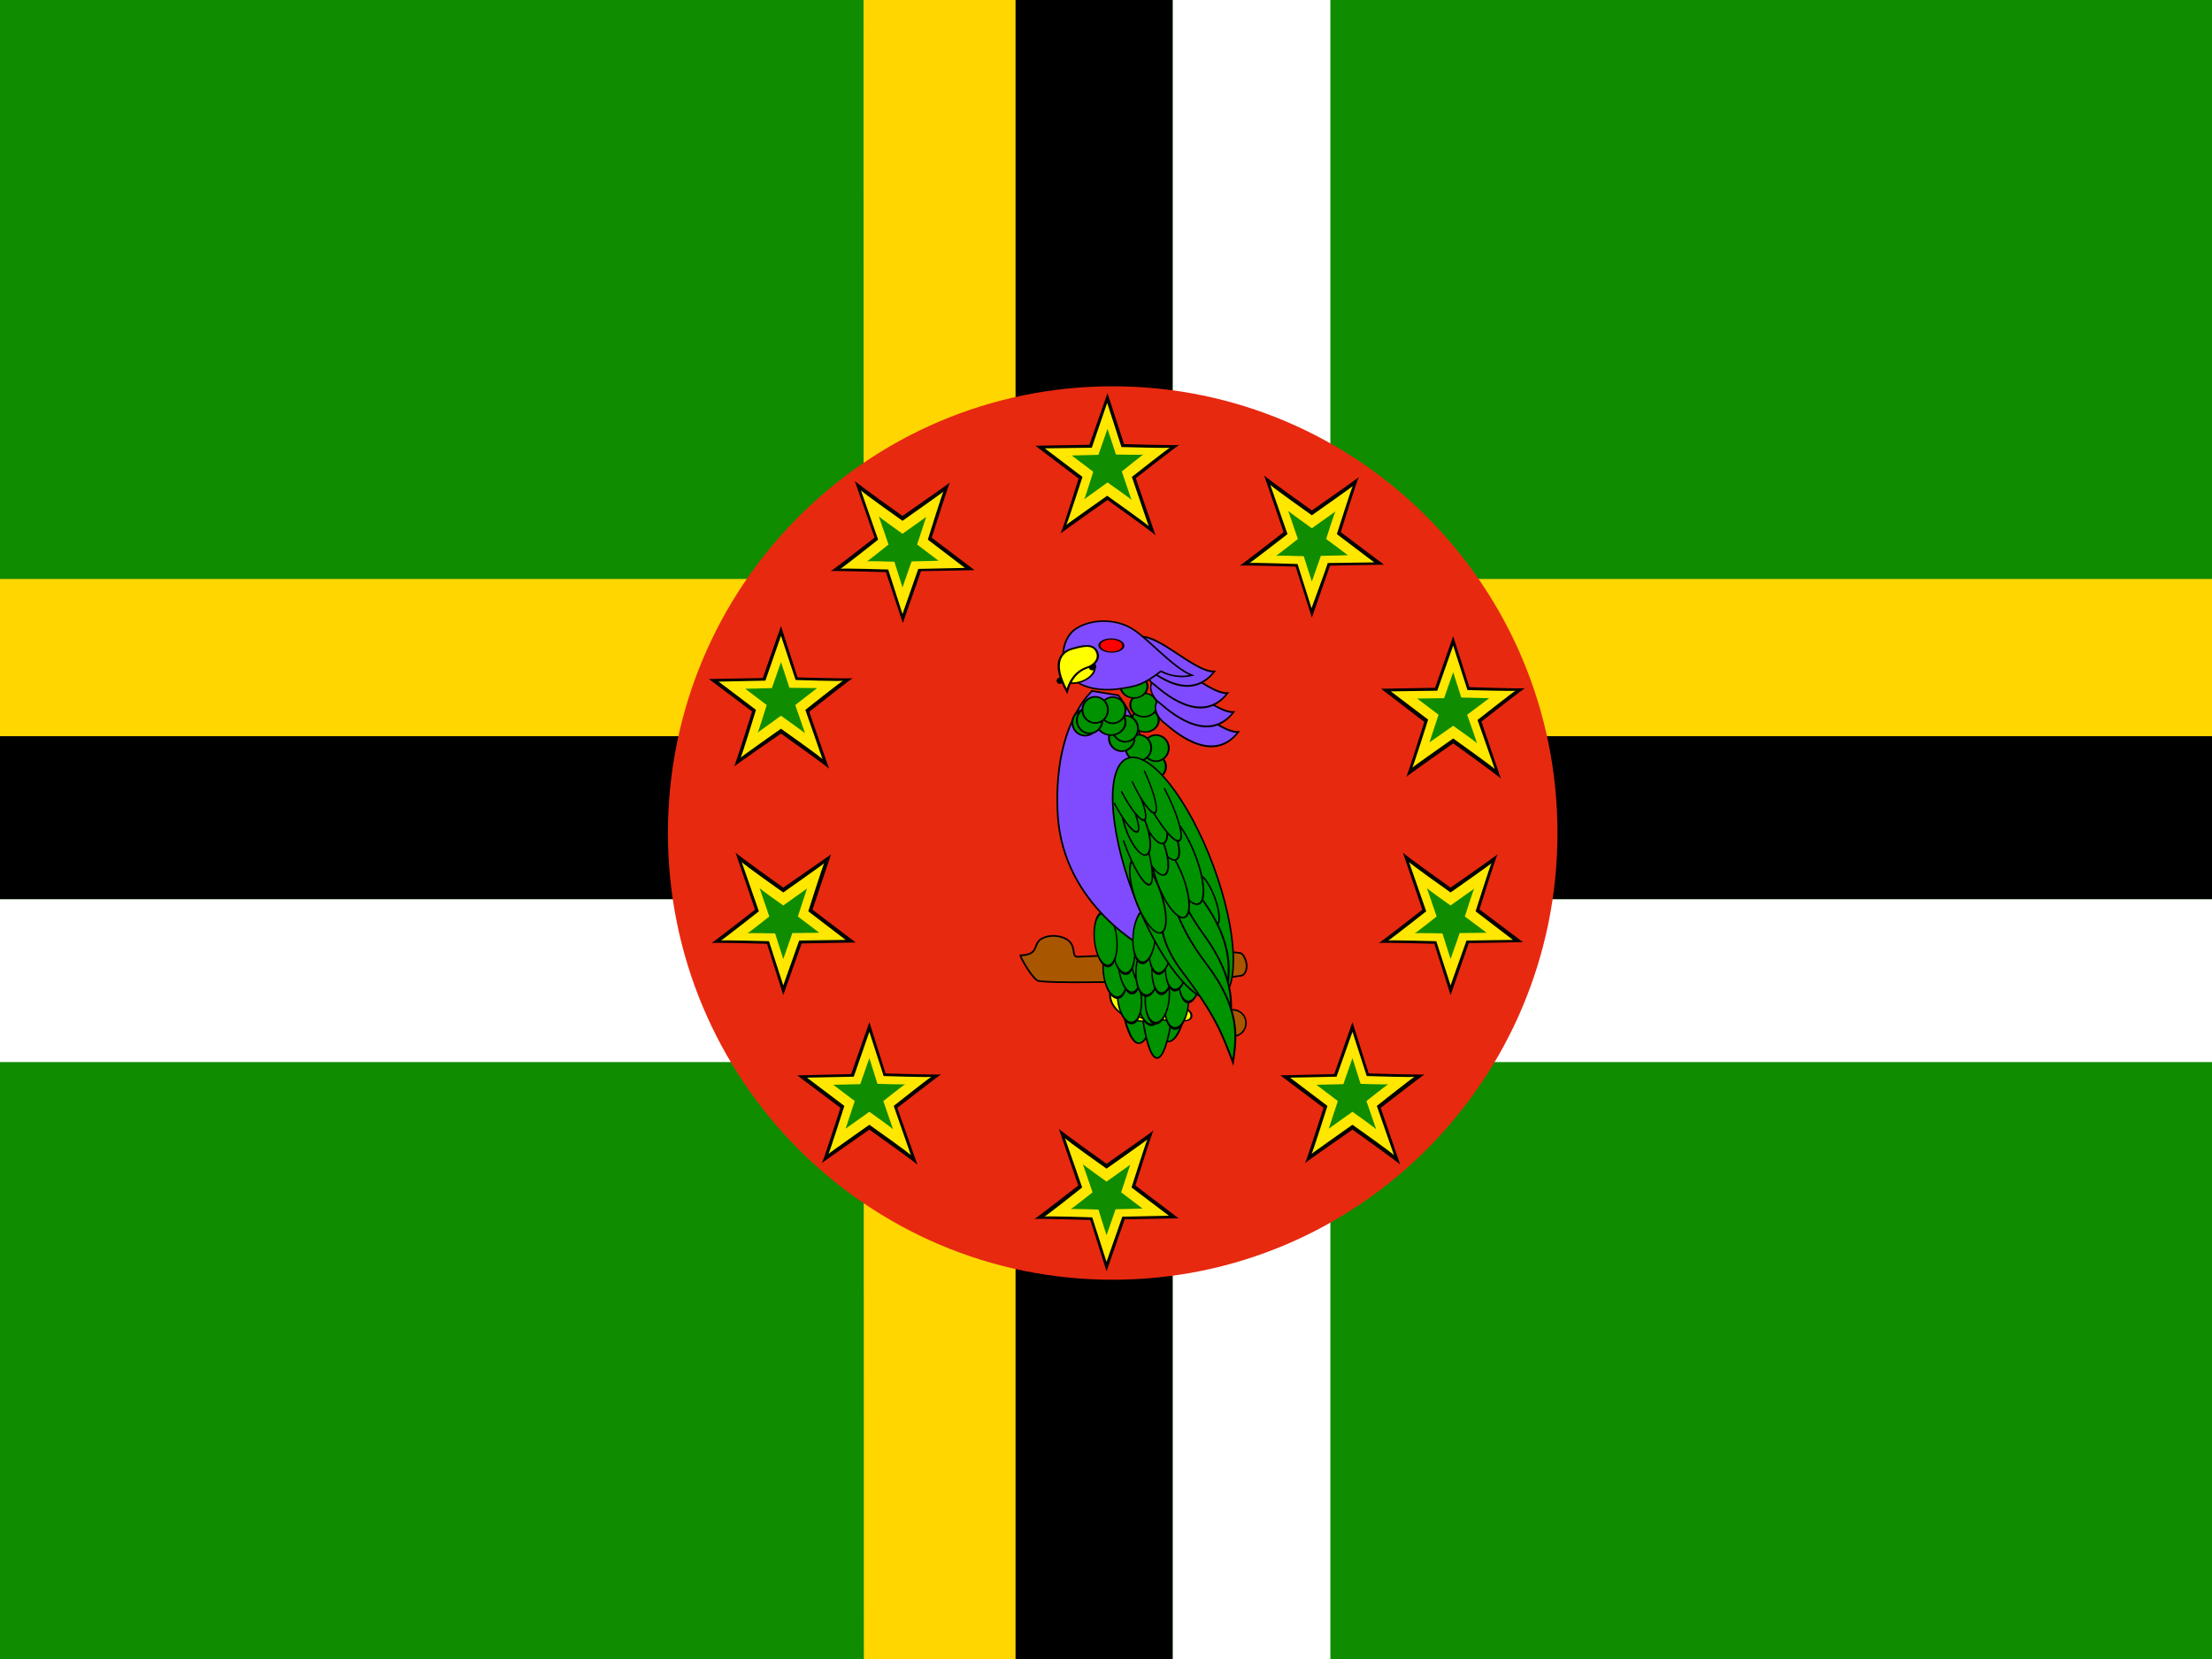
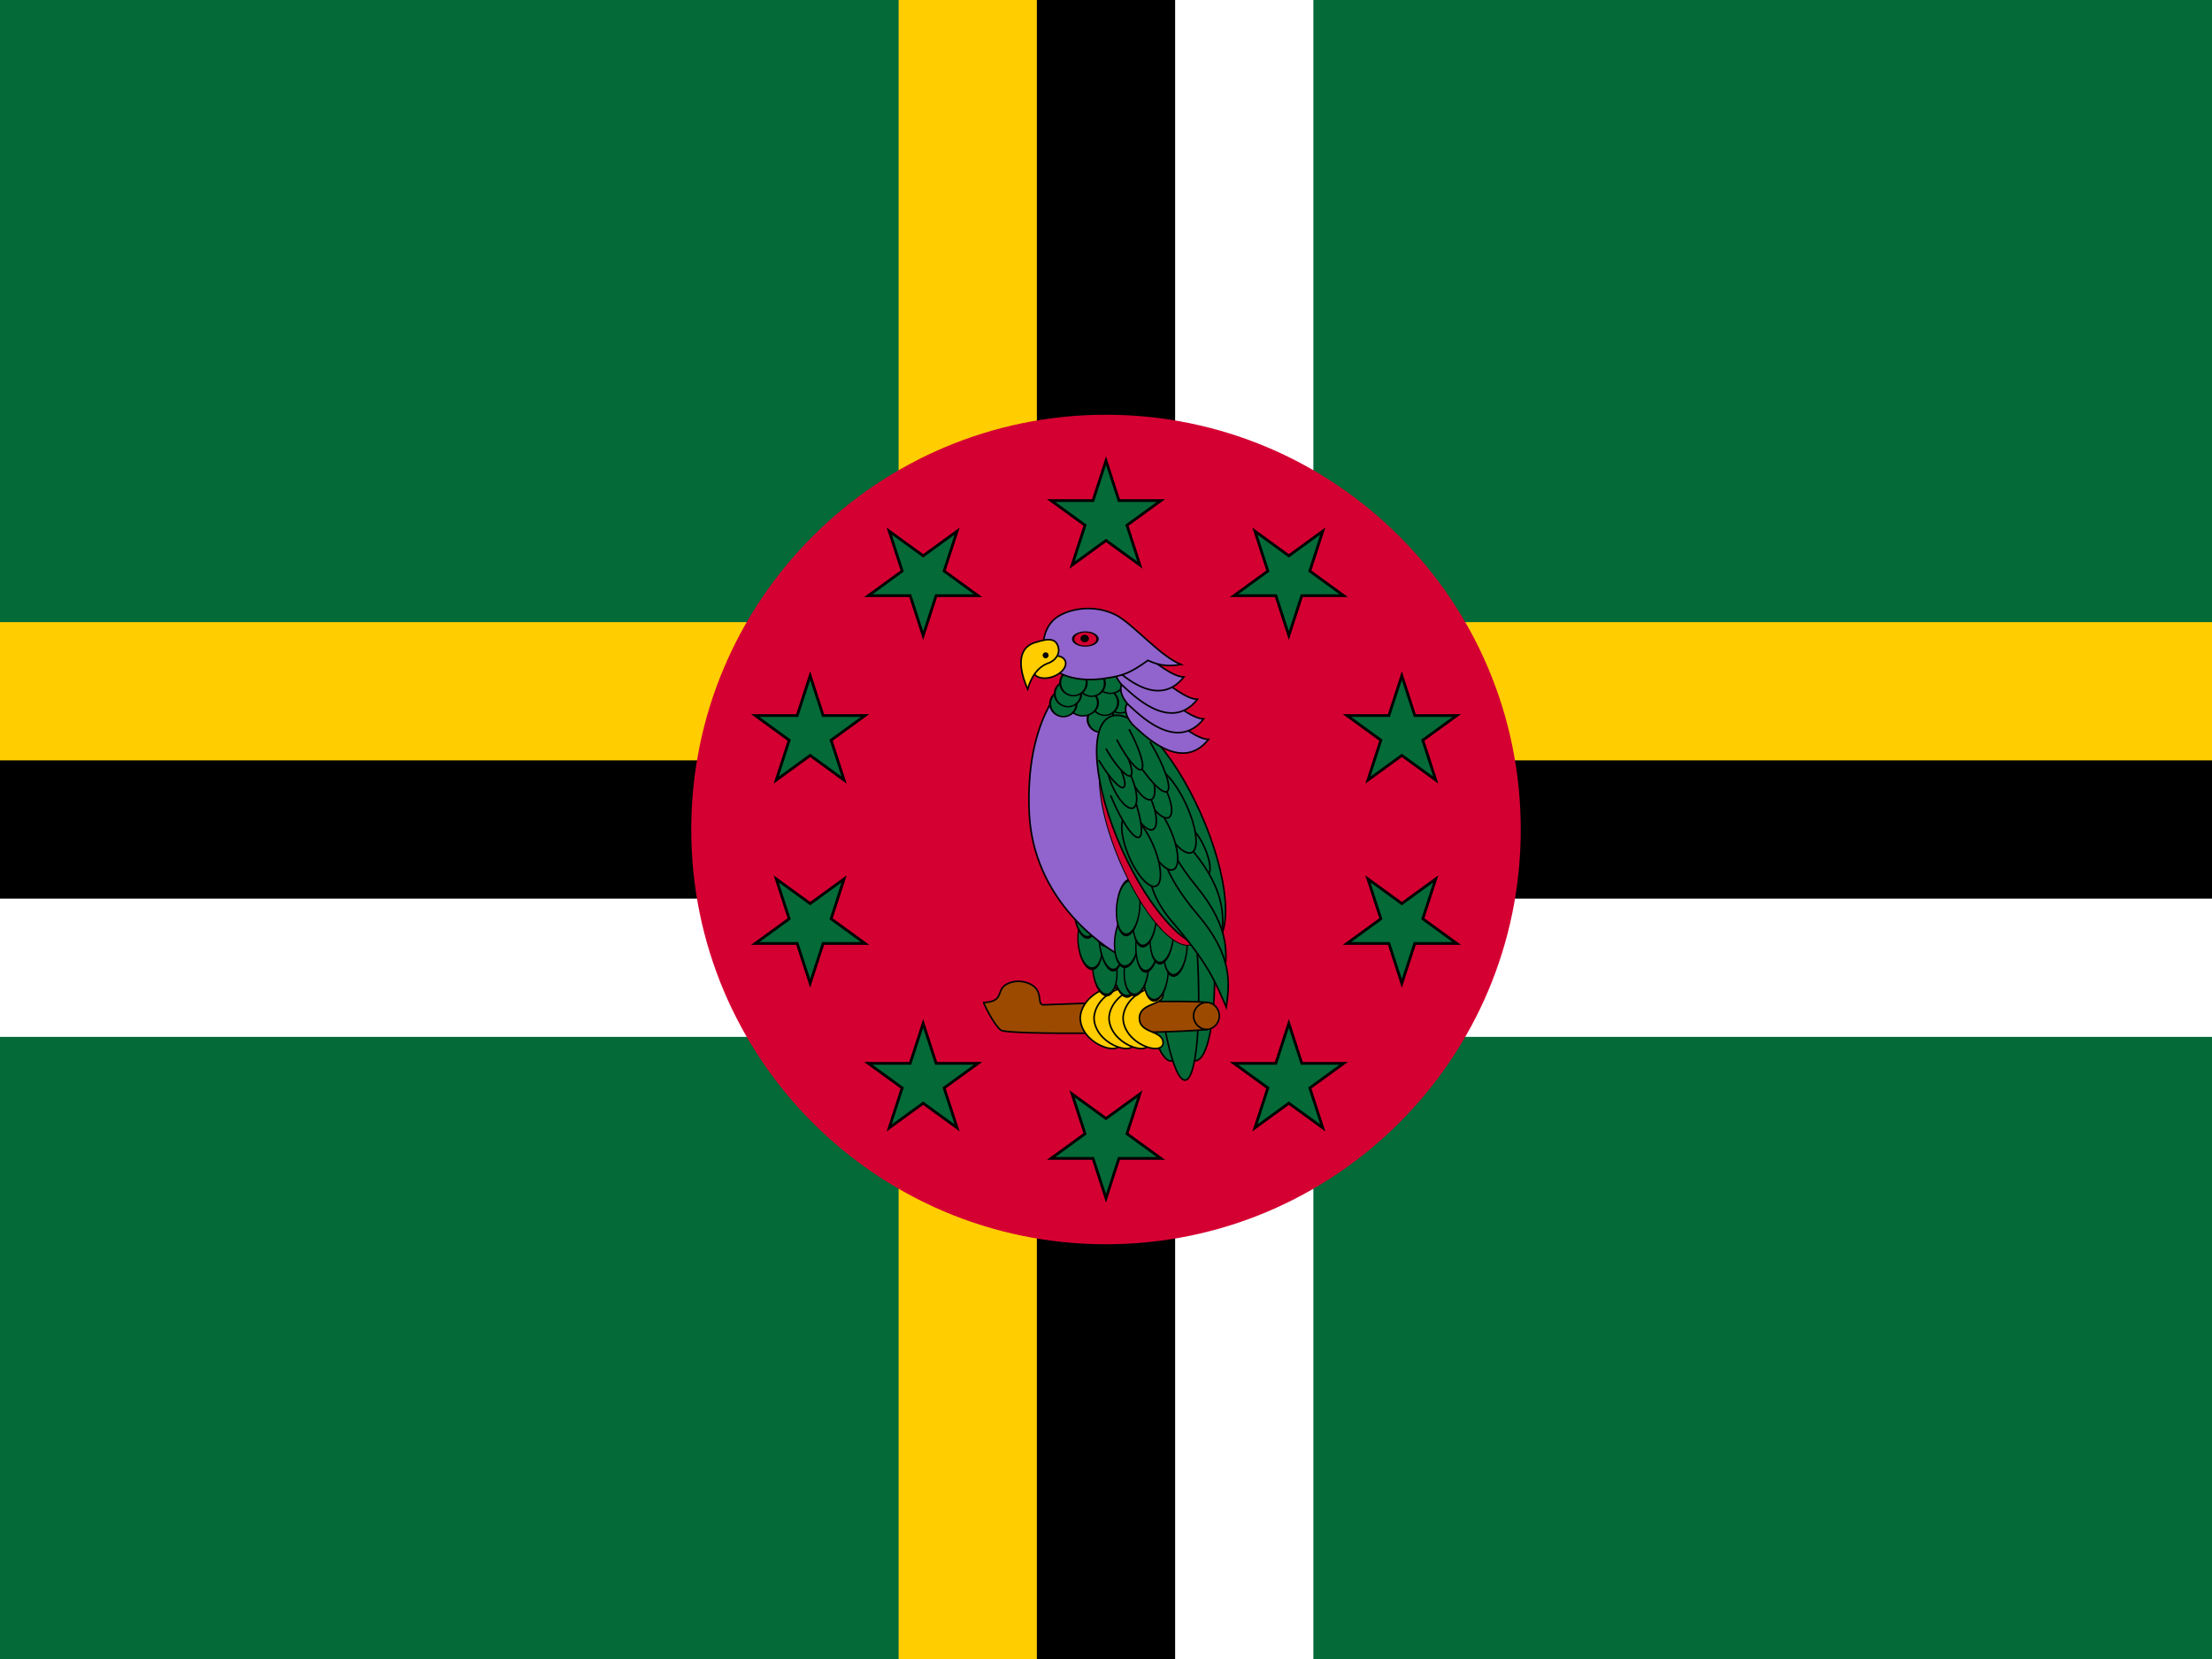
- <svg xmlns="http://www.w3.org/2000/svg" id="flag-icons-dm" viewBox="0 0 640 480">
-   <defs>
-     <clipPath id="dm-a">
-       <path fill-opacity=".7" d="M-85 0h682.7v512H-85z" />
-     </clipPath>
-   </defs>
-   <g fill-rule="evenodd" clip-path="url(#dm-a)" transform="translate(79.7)scale(.94)">
-     <path fill="#108c00" d="M-258.3 0H769.2v512H-258.3z" />
-     <path fill="#ffd600" d="M-260 178.2H772.6v50.1H-260z" />
-     <path fill="#ffd600" d="M181 0h48.5v512h-48.4z" />
-     <path fill="#000001" d="M227.8 0h48.4v512h-48.4z" />
-     <path fill="#000001" d="M-260 226.6H772.6v50.2H-260z" />
-     <path fill="#fff" d="M-260 276.8H772.6v50.1H-260z" />
-     <path fill="#fff" d="M276.2 0h48.5v512h-48.5z" />
-     <rect width="273.8" height="275" x="-394.6" y="-393.9" fill="#e72910" ry="137.5" transform="scale(-1)" />
-     <g stroke-width="1pt">
-       <path d="m250.5 137 5.6-16 5.1 15.7s17.1.5 17.1.2-13.5 10.3-13.5 10.3l6.1 17.6c-.2-.5-14.8-10.9-14.8-10.9s-14.8 10.4-14.5 10.4 5.6-17 5.6-17l-13.3-10.1 16.6-.3z" />
-       <path fill="#ffe700" d="M251.3 137.7 256 124l4.4 13.6s14.9.4 14.9.2-11.7 9-11.7 9l5.2 15.2c-.2-.5-12.8-9.4-12.8-9.4s-12.8 9-12.6 9 5-14.8 5-14.8l-11.6-8.8 14.4-.2z" />
-       <path fill="#108c00" d="m253.3 140 2.8-8 2.6 7.9s8.5.2 8.5 0-6.7 5.2-6.7 5.2l3 8.8c-.1-.3-7.4-5.4-7.4-5.4l-7.2 5.2c.2 0 2.8-8.5 2.8-8.5l-6.6-5z" />
+ <svg xmlns="http://www.w3.org/2000/svg" width="100%" height="100%" viewBox="0 0 640 480" version="1.1" xml:space="preserve" style="fill-rule:evenodd;clip-rule:evenodd;">
+   <g>
+     <g transform="matrix(20,0,0,20,320,240)">
+       <rect x="-24" y="-12" width="48" height="24" style="fill:rgb(4,106,56);fill-rule:nonzero;" />
+       <path d="M-24,-3L24,-3L24,0L-24,0L-24,-3ZM-3,-12L0,-12L0,12L-3,12L-3,-12Z" style="fill:rgb(255,205,0);fill-rule:nonzero;" />
+       <path d="M-24,0L24,0L24,3L-24,3L-24,0ZM0,-12L3,-12L3,12L0,12L0,-12Z" style="fill:white;fill-rule:nonzero;" />
+       <path d="M-24,-1L24,-1L24,1L-24,1L-24,-1ZM-1,-12L1,-12L1,12L-1,12L-1,-12Z" style="fill-rule:nonzero;" />
+       <circle cx="0" cy="0" r="6" style="fill:rgb(213,0,50);" />
    </g>
-     <g stroke-width="1pt">
-       <path d="m356.9 211.8 5.6-16 5 15.7s17.2.6 17.2.3-13.5 10.3-13.5 10.3l6 17.6c-.2-.5-14.7-10.9-14.7-10.9s-14.8 10.4-14.5 10.4 5.6-17 5.6-17L340.3 212l16.6-.3z" />
-       <path fill="#ffe700" d="m357.6 212.6 4.9-13.9 4.4 13.7s14.8.4 14.8.2-11.7 9-11.7 9l5.3 15.1c-.2-.4-12.8-9.4-12.8-9.4s-12.8 9-12.6 9 4.9-14.8 4.9-14.8l-11.5-8.7z" />
-       <path fill="#108c00" d="m359.7 214.9 2.8-8 2.5 7.8 8.6.2-6.8 5.1s3.2 9 3 8.8c0-.3-7.3-5.4-7.3-5.4l-7.3 5.1 2.8-8.5-6.6-5z" />
+     <g id="c" transform="matrix(0.0666667,0,0,0.0666667,320,240)">
+       <g id="b">
+         <path id="a" d="M0,-1600.6L56.3,-1427.4L238.3,-1427.4L91,-1320.4L147.3,-1147.3L0,-1254.3L-147.3,-1147.3L-91,-1320.4L-238.3,-1427.4L-56.3,-1427.4L0,-1600.6Z" style="fill:rgb(4,106,56);fill-rule:nonzero;stroke:black;stroke-width:12px;" />
+         <g id="a1" transform="matrix(0.809017,0.587785,-0.587785,0.809017,0,0)">
+           <path d="M0,-1600.6L56.3,-1427.4L238.3,-1427.4L91,-1320.4L147.3,-1147.3L0,-1254.3L-147.3,-1147.3L-91,-1320.4L-238.3,-1427.4L-56.3,-1427.4L0,-1600.6Z" style="fill:rgb(4,106,56);fill-rule:nonzero;stroke:black;stroke-width:12px;" />
+         </g>
+       </g>
+       <g id="a2" transform="matrix(0.309017,0.951057,-0.951057,0.309017,0,0)">
+         <path d="M0,-1600.6L56.3,-1427.4L238.3,-1427.4L91,-1320.4L147.3,-1147.3L0,-1254.3L-147.3,-1147.3L-91,-1320.4L-238.3,-1427.4L-56.3,-1427.4L0,-1600.6Z" style="fill:rgb(4,106,56);fill-rule:nonzero;stroke:black;stroke-width:12px;" />
+       </g>
+       <g id="b1" transform="matrix(-0.309017,0.951057,-0.951057,-0.309017,0,0)">
+         <path id="a3" d="M0,-1600.6L56.3,-1427.4L238.3,-1427.4L91,-1320.4L147.3,-1147.3L0,-1254.3L-147.3,-1147.3L-91,-1320.4L-238.3,-1427.4L-56.3,-1427.4L0,-1600.6Z" style="fill:rgb(4,106,56);fill-rule:nonzero;stroke:black;stroke-width:12px;" />
+         <g id="a4" transform="matrix(0.809017,0.587785,-0.587785,0.809017,0,0)">
+           <path d="M0,-1600.6L56.3,-1427.4L238.3,-1427.4L91,-1320.4L147.3,-1147.3L0,-1254.3L-147.3,-1147.3L-91,-1320.4L-238.3,-1427.4L-56.3,-1427.4L0,-1600.6Z" style="fill:rgb(4,106,56);fill-rule:nonzero;stroke:black;stroke-width:12px;" />
+         </g>
+       </g>
    </g>
-     <g stroke-width="1pt">
-       <path d="m325.9 330.6 5.6-16 5 15.8s17.2.5 17.2.3-13.5 10.3-13.5 10.3l6 17.5c-.2-.5-14.7-10.8-14.7-10.8S316.7 358 316.9 358s5.7-17 5.7-17l-13.3-10z" />
-       <path fill="#ffe700" d="m326.6 331.4 4.9-13.8 4.4 13.6s14.8.5 14.8.2-11.7 9-11.7 9l5.3 15.2c-.2-.5-12.8-9.4-12.8-9.4s-12.8 9-12.6 9 4.9-14.8 4.9-14.8l-11.5-8.7z" />
-       <path fill="#108c00" d="m328.7 333.7 2.8-8 2.5 7.9s8.6.3 8.6.1-6.8 5.2-6.8 5.2l3 8.7c0-.2-7.3-5.4-7.3-5.4l-7.3 5.2 2.8-8.5-6.6-5z" />
+     <g id="c1" transform="matrix(-0.0666667,0,0,-0.0666667,320,240)">
+       <g id="b2">
+         <path id="a5" d="M0,-1600.6L56.3,-1427.4L238.3,-1427.4L91,-1320.4L147.3,-1147.3L0,-1254.3L-147.3,-1147.3L-91,-1320.4L-238.3,-1427.4L-56.3,-1427.4L0,-1600.6Z" style="fill:rgb(4,106,56);fill-rule:nonzero;stroke:black;stroke-width:12px;" />
+         <g id="a6" transform="matrix(0.809017,0.587785,-0.587785,0.809017,0,0)">
+           <path d="M0,-1600.6L56.3,-1427.4L238.3,-1427.4L91,-1320.4L147.3,-1147.3L0,-1254.3L-147.3,-1147.3L-91,-1320.4L-238.3,-1427.4L-56.3,-1427.4L0,-1600.6Z" style="fill:rgb(4,106,56);fill-rule:nonzero;stroke:black;stroke-width:12px;" />
+         </g>
+       </g>
+       <g id="a7" transform="matrix(0.309017,0.951057,-0.951057,0.309017,0,0)">
+         <path d="M0,-1600.6L56.3,-1427.4L238.3,-1427.4L91,-1320.4L147.3,-1147.3L0,-1254.3L-147.3,-1147.3L-91,-1320.4L-238.3,-1427.4L-56.3,-1427.4L0,-1600.6Z" style="fill:rgb(4,106,56);fill-rule:nonzero;stroke:black;stroke-width:12px;" />
+       </g>
+       <g id="b3" transform="matrix(-0.309017,0.951057,-0.951057,-0.309017,0,0)">
+         <path id="a8" d="M0,-1600.6L56.3,-1427.4L238.3,-1427.4L91,-1320.4L147.3,-1147.3L0,-1254.3L-147.3,-1147.3L-91,-1320.4L-238.3,-1427.4L-56.3,-1427.4L0,-1600.6Z" style="fill:rgb(4,106,56);fill-rule:nonzero;stroke:black;stroke-width:12px;" />
+         <g id="a9" transform="matrix(0.809017,0.587785,-0.587785,0.809017,0,0)">
+           <path d="M0,-1600.6L56.3,-1427.4L238.3,-1427.4L91,-1320.4L147.3,-1147.3L0,-1254.3L-147.3,-1147.3L-91,-1320.4L-238.3,-1427.4L-56.3,-1427.4L0,-1600.6Z" style="fill:rgb(4,106,56);fill-rule:nonzero;stroke:black;stroke-width:12px;" />
+         </g>
+       </g>
    </g>
-     <g stroke-width="1pt">
-       <path d="m177.2 330.6 5.6-16 5 15.8s17.1.5 17.1.3-13.5 10.3-13.5 10.3l6.2 17.5c-.3-.5-14.8-10.8-14.8-10.8S168 358 168.2 358s5.7-17 5.7-17l-13.3-10z" />
-       <path fill="#ffe700" d="m178 331.4 4.8-13.8 4.4 13.6s14.8.5 14.8.2-11.7 9-11.7 9l5.3 15.2c-.2-.5-12.8-9.4-12.8-9.4s-12.8 9-12.6 9 4.9-14.8 4.9-14.8l-11.5-8.7z" />
-       <path fill="#108c00" d="m180 333.7 2.8-8 2.5 7.9s8.6.3 8.6.1-6.8 5.2-6.8 5.2l3 8.7c0-.2-7.3-5.4-7.3-5.4l-7.3 5.2 2.8-8.5-6.6-5z" />
+     <g transform="matrix(0.00465043,0.0665043,-0.0665043,0.00465043,320,240)">
+       <ellipse cx="492" cy="-213" rx="530" ry="108" style="fill:rgb(4,106,56);stroke:black;stroke-width:7px;" />
+       <ellipse cx="498" cy="-318" rx="530" ry="114" style="fill:rgb(4,106,56);stroke:black;stroke-width:7px;" />
+       <ellipse cx="523" cy="-267" rx="586" ry="91" style="fill:rgb(4,106,56);stroke:black;stroke-width:7px;" />
    </g>
-     <g stroke-width="1pt">
-       <path d="m150 208.7 5.6-16 5.1 15.8s17.1.5 17.1.2-13.5 10.4-13.5 10.4l6.1 17.5c-.3-.5-14.8-10.8-14.8-10.8S140.8 236 141.1 236s5.6-17 5.6-17l-13.3-10z" />
-       <path fill="#ffe700" d="m150.8 209.5 4.8-13.8 4.5 13.6s14.7.5 14.7.2-11.7 9-11.7 9l5.3 15.2c-.2-.5-12.8-9.4-12.8-9.4s-12.8 9-12.5 9 4.8-14.8 4.8-14.8l-11.5-8.7z" />
-       <path fill="#108c00" d="m152.8 211.8 2.8-8 2.6 7.9 8.5.1-6.7 5.2 3 8.7c-.1-.2-7.4-5.4-7.4-5.4l-7.2 5.2c.2 0 2.8-8.5 2.8-8.5l-6.6-5z" />
+     <g transform="matrix(0.0666667,0,0,0.0666667,320,240)">
+       <path d="M439,868C278,885 -426,893 -456,871C-486,849 -531,756 -531,751C-439,747 -479,698 -432,672C-386,645 -320,663 -300,695C-280,728 -296,760 -271,761C-245,761 255,737 439,750C469,752 492,779 492,809C492,839 469,865 439,868Z" style="fill:rgb(156,74,0);fill-rule:nonzero;stroke:black;stroke-width:7px;" />
    </g>
-     <g stroke-width="1pt">
-       <path d="m324.6 174.1-5.6 16-5-15.7s-17.2-.5-17.2-.3 13.5-10.3 13.5-10.3l-6-17.5c.2.5 14.7 10.8 14.7 10.8s14.8-10.3 14.5-10.3-5.6 17-5.6 17l13.3 10z" />
-       <path fill="#ffe700" d="M323.9 173.3c0 .3-5 13.9-5 13.9l-4.3-13.6s-14.8-.5-14.8-.3 11.7-8.9 11.7-8.9l-5.3-15.2c.2.5 12.8 9.4 12.8 9.4s12.8-9 12.6-9-4.9 14.8-4.9 14.8l11.5 8.7z" />
-       <path fill="#108c00" d="m321.8 171-2.8 8-2.5-7.8s-8.6-.3-8.6-.1 6.8-5.2 6.8-5.2l-3-8.7c0 .2 7.3 5.4 7.3 5.4l7.3-5.2c-.2 0-2.9 8.5-2.9 8.5l6.7 5-8.3.2z" />
+     <g id="d" transform="matrix(0.0666667,0,0,0.0666667,320,240)">
+       <path d="M-41,818C-42,888 60,868 62,926C59,987 -110,930 -112,817C-105,705 60,650 62,714C64,767 -39,749 -41,818Z" style="fill:rgb(255,205,0);fill-rule:nonzero;stroke:black;stroke-width:7px;" />
    </g>
-     <g stroke-width="1pt">
-       <path d="m367.3 290.3-5.6 16-5-15.8s-17.2-.5-17.2-.2S353 280 353 280l-6-17.6c.2.5 14.7 10.8 14.7 10.8s14.8-10.3 14.5-10.3-5.6 17-5.6 17L384 290z" />
-       <path fill="#ffe700" d="m366.6 289.5-4.9 13.8-4.4-13.6s-14.8-.4-14.8-.2 11.7-9 11.7-9l-5.3-15.2c.2.5 12.8 9.4 12.8 9.4s12.8-9 12.6-9-4.9 14.8-4.9 14.8l11.5 8.8z" />
-       <path fill="#108c00" d="m364.5 287.2-2.8 8-2.5-7.9s-8.6-.2-8.6 0 6.8-5.2 6.8-5.2l-3-8.8c0 .3 7.3 5.4 7.3 5.4l7.3-5.2c-.2 0-2.9 8.6-2.9 8.6l6.7 5z" />
+     <g id="d1" transform="matrix(0.0666667,0,0,0.0666667,324,240)">
+       <path d="M-41,818C-42,888 60,868 62,926C59,987 -110,930 -112,817C-105,705 60,650 62,714C64,767 -39,749 -41,818Z" style="fill:rgb(255,205,0);fill-rule:nonzero;stroke:black;stroke-width:7px;" />
    </g>
-     <g stroke-width="1pt">
-       <path d="m261.4 375.3-5.6 16-5-15.8s-17.2-.5-17.2-.3 13.5-10.3 13.5-10.3l-6-17.5c.2.5 14.7 10.8 14.7 10.8s14.8-10.3 14.5-10.3-5.6 17-5.6 17L278 375z" />
-       <path fill="#ffe700" d="m260.7 374.4-4.9 14-4.4-13.7s-14.8-.5-14.8-.2 11.7-9 11.7-9l-5.3-15.2c.2.5 12.8 9.4 12.8 9.4s12.8-9 12.6-9-4.9 14.8-4.9 14.8l11.5 8.7-14.3.3z" />
-       <path fill="#108c00" d="m258.6 372.2-2.8 8-2.5-7.9s-8.6-.3-8.6-.1 6.8-5.2 6.8-5.2l-3-8.7c0 .2 7.3 5.4 7.3 5.4l7.3-5.2-2.8 8.5 6.6 5z" />
+     <g id="d2" transform="matrix(0.0666667,0,0,0.0666667,328.333,240)">
+       <path d="M-41,818C-42,888 60,868 62,926C59,987 -110,930 -112,817C-105,705 60,650 62,714C64,767 -39,749 -41,818Z" style="fill:rgb(255,205,0);fill-rule:nonzero;stroke:black;stroke-width:7px;" />
    </g>
-     <g stroke-width="1pt">
-       <path d="m162 290.3-5.7 16-5-15.8s-17.2-.5-17.2-.2 13.5-10.3 13.5-10.3l-6-17.6c.2.5 14.7 10.8 14.7 10.8L171 263l-5.7 17 13.3 10.1-16.6.3z" />
-       <path fill="#ffe700" d="m161.2 289.5-4.9 13.8-4.4-13.6s-14.8-.4-14.8-.2 11.7-9 11.7-9l-5.3-15.2c.2.5 12.8 9.4 12.8 9.4s12.8-9 12.6-9-4.9 14.8-4.9 14.8l11.5 8.8z" />
-       <path fill="#108c00" d="m159.1 287.2-2.8 8-2.5-7.9s-8.6-.2-8.6 0 6.8-5.2 6.8-5.2l-3-8.8c0 .3 7.3 5.4 7.3 5.4l7.3-5.2-2.8 8.6 6.6 5z" />
+     <g id="d3" transform="matrix(0.0666667,0,0,0.0666667,332.4,240)">
+       <path d="M-41,818C-42,888 60,868 62,926C59,987 -110,930 -112,817C-105,705 60,650 62,714C64,767 -39,749 -41,818Z" style="fill:rgb(255,205,0);fill-rule:nonzero;stroke:black;stroke-width:7px;" />
    </g>
-     <g stroke-width="1pt">
-       <path d="m198.7 175.8-5.6 16-5.2-15.7s-17-.5-17-.3 13.5-10.3 13.5-10.3l-6.1-17.5c.2.5 14.7 10.8 14.7 10.8s14.8-10.3 14.6-10.3-5.6 17-5.6 17l13.2 10z" />
-       <path fill="#ffe700" d="m197.9 175-4.9 14-4.4-13.7s-14.8-.5-14.8-.2 11.7-9 11.7-9l-5.3-15.2c.2.5 12.8 9.4 12.8 9.4s12.8-9 12.6-9-4.8 14.8-4.8 14.8l11.4 8.7-14.3.3z" />
-       <path fill="#108c00" d="m195.8 172.8-2.8 8-2.5-7.9s-8.5-.3-8.5-.1 6.7-5.2 6.7-5.2l-3-8.7c0 .2 7.3 5.4 7.3 5.4l7.3-5.2-2.8 8.5 6.6 5z" />
+     <g transform="matrix(0.0566667,0,0,0.12,320,240)">
+       <g transform="matrix(0.669131,0.743145,-0.743145,0.669131,0,0)">
+         <ellipse cx="317" cy="154" rx="68" ry="58" style="fill:rgb(4,106,56);stroke:black;stroke-width:7px;" />
+         <ellipse cx="245" cy="229" rx="68" ry="58" style="fill:rgb(4,106,56);stroke:black;stroke-width:7px;" />
+         <ellipse cx="148" cy="242" rx="68" ry="58" style="fill:rgb(4,106,56);stroke:black;stroke-width:7px;" />
+       </g>
+       <g transform="matrix(0.45399,0.891007,-0.891007,0.45399,0,0)">
+         <ellipse cx="251" cy="100" rx="73" ry="57" style="fill:rgb(4,106,56);stroke:black;stroke-width:7px;" />
+       </g>
+       <g transform="matrix(0.529919,0.848048,-0.848048,0.529919,0,0)">
+         <ellipse cx="175" cy="124" rx="69" ry="57" style="fill:rgb(4,106,56);stroke:black;stroke-width:7px;" />
+         <ellipse cx="109" cy="192" rx="69" ry="57" style="fill:rgb(4,106,56);stroke:black;stroke-width:7px;" />
+       </g>
    </g>
-     <g transform="translate(-250.6 359.4)scale(1.04)">
-       <g fill="#009200" stroke="#000" stroke-width="2.5" transform="matrix(.16 -.02 0 .18 429.8 -215.6)">
-         <ellipse cx="680.2" cy="586.1" rx="30.8" ry="189.8" transform="matrix(1.4 0 0 1 -534.3 263.7)" />
-         <ellipse cx="680.2" cy="586.1" rx="30.8" ry="189.8" transform="matrix(1.5 0 0 1 -547.2 267)" />
-         <ellipse cx="680.2" cy="586.1" rx="30.8" ry="189.8" transform="matrix(1.2 0 0 1.1 -365 214.1)" />
+     <g transform="matrix(0.0666667,0,0,0.0666667,320,240)">
+       <path d="M-177,-632C-177,-632 -353,-480 -333,-67C-311,349 56,544 56,544L114,544L114,-632L-177,-632Z" style="fill:rgb(144,99,205);fill-rule:nonzero;stroke:black;stroke-width:7px;" />
+     </g>
+     <g transform="matrix(0.0566667,0,0,0.12,320,240)">
+       <g transform="matrix(0.75471,0.656059,-0.656059,0.75471,0,0)">
+         <ellipse cx="421" cy="95" rx="58" ry="68" style="fill:rgb(4,106,56);stroke:black;stroke-width:7px;" />
+         <ellipse cx="337" cy="151" rx="58" ry="68" style="fill:rgb(4,106,56);stroke:black;stroke-width:7px;" />
+         <ellipse cx="255" cy="132" rx="58" ry="68" style="fill:rgb(4,106,56);stroke:black;stroke-width:7px;" />
      </g>
-       <g stroke="#000" transform="translate(72.9 -9.8)">
-         <path fill="#a95600" stroke-width=".5" d="M388.5-53c6-.3 3.4-3.3 6.4-5 3-1.6 7.3-.6 8.6 1.4 1.3 2 .3 4 2 4s47-2.5 48.6-.9c1.6 1.7 2 5 .3 6.3-1.6 1.4-58.9 3-60.9 1.6s-5-7-5-7.4z" />
-         <path fill="#ff0" stroke-width="3.9" d="M529.6 405.5c0 40 45.6 27.8 46.8 61.2-.7 35.4-76.7 3.5-78.6-61.2 1.9-64.8 75-98 76.7-61 1.2 30.6-45 21-45 61z" transform="matrix(.15 0 0 .1 340.4 -81.7)" />
-         <path fill="#ff0" stroke-width="3.9" d="M529.6 405.5c0 40 45.6 27.8 46.8 61.2-.7 35.4-76.7 3.5-78.6-61.2 1.9-64.8 75-98 76.7-61 1.2 30.6-45 21-45 61z" transform="matrix(.15 0 0 .1 344.4 -81.6)" />
-         <path fill="#ff0" stroke-width="3.9" d="M529.6 405.5c0 40 45.6 27.8 46.8 61.2-.7 35.4-76.7 3.5-78.6-61.2 1.9-64.8 75-98 76.7-61 1.2 30.6-45 21-45 61z" transform="matrix(.15 0 0 .1 348.7 -81.8)" />
-         <path fill="#ff0" stroke-width="3.9" d="M529.6 405.5c0 40 45.6 27.8 46.8 61.2-.7 35.4-76.7 3.5-78.6-61.2 1.9-64.8 75-98 76.7-61 1.2 30.6-45 21-45 61z" transform="matrix(.15 0 0 .1 352.7 -81.8)" />
-         <ellipse cx="478.4" cy="-41.1" fill="#a95600" stroke-width=".4" rx="3.5" ry="3.4" transform="matrix(1.1 .02 -.02 1.15 -75.6 4.7)" />
+       <g transform="matrix(0.913545,0.406737,-0.406737,0.913545,0,0)">
+         <ellipse cx="305" cy="161" rx="58" ry="73" style="fill:rgb(4,106,56);stroke:black;stroke-width:7px;" />
      </g>
-       <g fill="#009200" stroke="#000" stroke-width="2.5" transform="rotate(-5.8 688.4 -625.2)">
-         <ellipse cx="427.1" cy="905" rx="20.8" ry="24.1" transform="matrix(.17 0 0 .32 369.8 -361.6)" />
-         <ellipse cx="427.1" cy="905" rx="20.8" ry="24.1" transform="matrix(.17 0 0 .32 364 -362.7)" />
-         <ellipse cx="427.1" cy="905" rx="20.8" ry="24.1" transform="matrix(.17 0 0 .32 360.6 -370.6)" />
-         <ellipse cx="427.1" cy="905" rx="20.8" ry="24.1" transform="matrix(.16 0 0 .35 369.3 -399.4)" />
-         <ellipse cx="427.1" cy="905" rx="20.8" ry="24.1" transform="matrix(.16 0 0 .33 377.4 -379)" />
-         <ellipse cx="427.1" cy="905" rx="20.8" ry="24.1" transform="matrix(.16 0 0 .33 373.2 -382.2)" />
-         <ellipse cx="427.1" cy="905" rx="20.8" ry="24.1" transform="matrix(.16 0 0 .33 368 -386.7)" />
-         <ellipse cx="427.1" cy="905" rx="20.8" ry="24.1" transform="matrix(.16 0 0 .33 363 -389.5)" />
+       <g transform="matrix(0.866025,0.5,-0.5,0.866025,0,0)">
+         <ellipse cx="450" cy="70" rx="57" ry="69" style="fill:rgb(4,106,56);stroke:black;stroke-width:7px;" />
+         <ellipse cx="375" cy="79" rx="57" ry="69" style="fill:rgb(4,106,56);stroke:black;stroke-width:7px;" />
+         <ellipse cx="279" cy="87" rx="57" ry="69" style="fill:rgb(4,106,56);stroke:black;stroke-width:7px;" />
+         <ellipse cx="192" cy="106" rx="57" ry="69" style="fill:rgb(4,106,56);stroke:black;stroke-width:7px;" />
      </g>
-       <path fill="#804bff" stroke="#000" stroke-width=".5" d="M482.6-141s-11.7 10-10.1 36.9c1.8 27 26.5 39.5 26.5 39.5s6.2-7.7 5.2-29.5c-2-31.8-13.8-45.7-13.8-45.7l-7.8-1.3z" />
-       <g fill="#009200" stroke="#000" stroke-width="2.5" transform="rotate(4.5 181 769.9)">
-         <ellipse cx="427.1" cy="905" rx="20.8" ry="24.1" transform="matrix(.17 0 0 .32 369.8 -361.6)" />
-         <ellipse cx="427.1" cy="905" rx="20.8" ry="24.1" transform="matrix(.17 0 0 .32 364 -362.7)" />
-         <ellipse cx="427.1" cy="905" rx="20.8" ry="24.1" transform="matrix(.17 0 0 .32 360.6 -370.6)" />
-         <ellipse cx="427.1" cy="905" rx="20.8" ry="24.1" transform="matrix(.16 0 0 .35 369.3 -399.4)" />
-         <ellipse cx="427.1" cy="905" rx="20.8" ry="24.1" transform="matrix(.16 0 0 .33 377.4 -379)" />
-         <ellipse cx="427.1" cy="905" rx="20.8" ry="24.1" transform="matrix(.16 0 0 .33 373.2 -382.2)" />
-         <ellipse cx="427.1" cy="905" rx="20.8" ry="24.1" transform="matrix(.16 0 0 .33 368 -386.7)" />
-         <ellipse cx="427.1" cy="905" rx="20.8" ry="24.1" transform="matrix(.16 0 0 .33 363 -389.5)" />
+     </g>
+     <g transform="matrix(0.0260487,0.061367,-0.061367,0.0260487,320,240)">
+       <ellipse cx="149" cy="-149" rx="456" ry="148" style="fill:rgb(213,0,50);stroke:black;stroke-width:4px;" />
+     </g>
+     <g transform="matrix(0.0833333,0,0,0.0566667,320,240)">
+       <ellipse cx="56" cy="-579" rx="49" ry="63" style="fill:rgb(4,106,56);stroke:black;stroke-width:7px;" />
+       <ellipse cx="50" cy="-658" rx="49" ry="63" style="fill:rgb(4,106,56);stroke:black;stroke-width:7px;" />
+       <ellipse cx="-18" cy="-563" rx="46" ry="67" style="fill:rgb(4,106,56);stroke:black;stroke-width:7px;" />
+       <ellipse cx="-4" cy="-649" rx="46" ry="66" style="fill:rgb(4,106,56);stroke:black;stroke-width:7px;" />
+       <ellipse cx="-80" cy="-647" rx="52" ry="67" style="fill:rgb(4,106,56);stroke:black;stroke-width:7px;" />
+       <ellipse cx="15" cy="-758" rx="49" ry="63" style="fill:rgb(4,106,56);stroke:black;stroke-width:7px;" />
+       <ellipse cx="-50" cy="-746" rx="46" ry="66" style="fill:rgb(4,106,56);stroke:black;stroke-width:7px;" />
+       <ellipse cx="-148" cy="-643" rx="46" ry="67" style="fill:rgb(4,106,56);stroke:black;stroke-width:7px;" />
+       <ellipse cx="-132" cy="-693" rx="46" ry="66" style="fill:rgb(4,106,56);stroke:black;stroke-width:7px;" />
+       <ellipse cx="-113" cy="-749" rx="46" ry="66" style="fill:rgb(4,106,56);stroke:black;stroke-width:7px;" />
+     </g>
+     <g transform="matrix(0.0271158,0.060903,-0.060903,0.0271158,320,240)">
+       <ellipse cx="103" cy="-216" rx="543" ry="188" style="fill:rgb(4,106,56);stroke:black;stroke-width:7px;" />
+       <ellipse cx="245" cy="-323" rx="114" ry="36" style="fill:rgb(4,106,56);stroke:black;stroke-width:7px;" />
+     </g>
+     <g transform="matrix(0.0666667,0,0,0.0666667,320,240)">
+       <path d="M378,94C531,281 512,400 496,500L279,267L279,33L378,94Z" style="fill:rgb(4,106,56);fill-rule:nonzero;stroke:black;stroke-width:7px;" />
+     </g>
+     <g transform="matrix(0.0666667,0,0,0.0666667,320,240)">
+       <path d="M391,245C545,432 526,551 510,651L215,194L215,-113C238,-53 238,58 391,245Z" style="fill:rgb(4,106,56);fill-rule:nonzero;stroke:black;stroke-width:7px;" />
+     </g>
+     <g transform="matrix(0.0666667,0,0,0.0666667,320,240)">
+       <path d="M396,367C553,550 536,670 522,771C472,656 444,583 286,399C129,215 203,82 212,13C237,72 239,183 396,367Z" style="fill:rgb(4,106,56);fill-rule:nonzero;stroke:black;stroke-width:7px;" />
+     </g>
+     <g transform="matrix(0.0281746,0.0604205,-0.0604205,0.0281746,320,240)">
+       <ellipse cx="46" cy="-295" rx="202" ry="66" style="fill:rgb(4,106,56);stroke:black;stroke-width:7px;" />
+     </g>
+     <g transform="matrix(0.0271158,0.060903,-0.060903,0.0271158,320,240)">
+       <ellipse cx="112" cy="-197" rx="166" ry="58" style="fill:rgb(4,106,56);stroke:black;stroke-width:7px;" />
+     </g>
+     <g transform="matrix(0.0260487,0.061367,-0.061367,0.0260487,320,240)">
+       <ellipse cx="145" cy="-104" rx="166" ry="58" style="fill:rgb(4,106,56);stroke:black;stroke-width:7px;" />
+     </g>
+     <g transform="matrix(0.0312981,0.0588632,-0.0588632,0.0312981,320,240)">
+       <ellipse cx="-45" cy="-265" rx="127" ry="46" style="fill:rgb(4,106,56);stroke:black;stroke-width:7px;" />
+     </g>
+     <g transform="matrix(0.0271158,0.060903,-0.060903,0.0271158,320,240)">
+       <ellipse cx="-44" cy="-186" rx="127" ry="46" style="fill:rgb(4,106,56);stroke:black;stroke-width:7px;" />
+     </g>
+     <g transform="matrix(0.0666667,0,0,0.0666667,320,240)">
+       <path d="M439,750C406.634,750 380,776.634 380,809C380,841.366 406.634,868 439,868" style="fill:none;fill-rule:nonzero;stroke:black;stroke-width:7px;stroke-linecap:round;" />
+       <path d="M21,-146C65.5,-37.259 120.331,43.376 143.429,34.044C166.866,24.574 149.394,-74.198 104.724,-184.761C104.152,-186.176 103.578,-187.589 103,-189" style="fill:rgb(4,106,56);fill-rule:nonzero;stroke:black;stroke-width:7px;stroke-linecap:round;" />
+       <g transform="matrix(0.406737,0.913545,-0.913545,0.406737,0,0)">
+         <ellipse cx="-166" cy="-233" rx="127" ry="46" style="fill:rgb(4,106,56);stroke:black;stroke-width:7px;stroke-linecap:round;" />
      </g>
-       <ellipse cx="624.4" cy="606.1" fill="#c90000" stroke="#000" stroke-width="1pt" rx="58.3" ry="186.5" transform="matrix(.16 -.06 .06 .15 369.6 -145)" />
-       <g fill="#009200" stroke="#000" transform="rotate(1 242.4 -1957.8)">
-         <ellipse cx="218.1" cy="356.8" stroke-width="1.5" rx="10.8" ry="12.9" transform="matrix(.4 0 0 .3 445 -230.5)" />
-         <ellipse cx="218.1" cy="356.8" stroke-width="1.6" rx="10.8" ry="12.9" transform="matrix(.35 0 0 .3 457.2 -236)" />
-         <ellipse cx="218.1" cy="356.8" stroke-width="1.6" rx="10.8" ry="12.9" transform="matrix(.35 0 0 .3 452 -236)" />
-         <ellipse cx="218.1" cy="356.8" stroke-width="1.6" rx="10.8" ry="12.9" transform="matrix(.37 0 0 .27 449.5 -233.5)" />
-         <ellipse cx="218.1" cy="356.8" stroke-width="1.6" rx="10.8" ry="12.9" transform="matrix(.37 0 0 .27 449 -238)" />
-         <ellipse cx="218.1" cy="356.8" stroke-width="1.6" rx="10.8" ry="12.9" transform="matrix(.35 0 0 .3 447 -238.8)" />
-         <ellipse cx="218.1" cy="356.8" stroke-width="1.6" rx="10.8" ry="12.9" transform="matrix(.35 0 0 .3 448 -241.6)" />
-         <ellipse cx="218.1" cy="356.8" stroke-width="1.5" rx="10.8" ry="12.9" transform="matrix(.4 0 0 .3 432.8 -243.5)" />
-         <ellipse cx="218.1" cy="356.8" stroke-width="1.6" rx="10.8" ry="12.9" transform="matrix(.37 0 0 .27 446 -243.5)" />
-         <ellipse cx="218.1" cy="356.8" stroke-width="1.6" rx="10.8" ry="12.9" transform="matrix(.35 0 0 .3 444.2 -247)" />
-         <ellipse cx="218.1" cy="356.8" stroke-width="1.6" rx="10.8" ry="12.9" transform="matrix(.35 0 0 .3 436.1 -243.2)" />
-         <ellipse cx="218.1" cy="356.8" stroke-width="1.6" rx="10.8" ry="12.9" transform="matrix(.35 0 0 .3 437.4 -243.9)" />
-         <ellipse cx="218.1" cy="356.8" stroke-width="1.6" rx="10.8" ry="12.9" transform="matrix(.35 0 0 .3 439 -247)" />
+       <g transform="matrix(0.390731,0.920505,-0.920505,0.390731,0,0)">
+         <ellipse cx="-167" cy="-145" rx="127" ry="46" style="fill:rgb(4,106,56);stroke:black;stroke-width:7px;stroke-linecap:round;" />
      </g>
-       <g fill="#009200" stroke="#000" transform="matrix(.18 0 0 .2 421 -216.8)">
-         <ellipse cx="528.7" cy="564.5" stroke-width="2.5" rx="67.4" ry="205.6" transform="matrix(.98 -.3 .36 .87 -245.8 324.4)" />
-         <ellipse cx="528.7" cy="646.1" stroke-width="2.5" rx="13.3" ry="40.8" transform="rotate(-23.4 630.5 660.9)" />
-         <path stroke-width="1.5" d="M139.9 644c0 57.7-18.8 86.2-34.6 110.3 7.5-32.5 13-52.6 13-110.3 0-57.7 29.5-85.3 40.3-102-4.2 16.7-18.7 44.3-18.7 102z" transform="matrix(1.88 -.46 .95 1.18 -352.3 -10)" />
-         <path stroke-width="1.5" d="M139.9 644c0 57.7-18.8 86.2-34.6 110.3 7.5-32.5 13-52.6 13-110.3 0-57.7 29.5-85.3 40.3-102-4.2 16.7-18.7 44.3-18.7 102z" transform="matrix(1.88 -.46 .95 1.18 -348.4 44)" />
-         <path stroke-width="1.5" d="M139.9 644c0 57.7-18.8 86.2-34.6 110.3 7.5-32.5 13-52.6 13-110.3 0-57.7 29.5-85.3 40.3-102-4.2 16.7-18.7 44.3-18.7 102z" transform="matrix(1.87 -.5 .98 1.16 -362 105.8)" />
-         <ellipse cx="528.7" cy="646.1" stroke-width="1.4" rx="13.3" ry="40.8" transform="matrix(1.8 -.4 .7 1.64 -915.6 -221)" />
-         <ellipse cx="528.7" cy="646.1" stroke-width="1.6" rx="13.3" ry="40.8" transform="matrix(1.63 -.23 .54 1.35 -739.5 -91.8)" />
-         <ellipse cx="528.7" cy="646.1" stroke-width="1.6" rx="13.3" ry="40.8" transform="matrix(1.63 -.2 .5 1.36 -750.6 -91.8)" />
-         <ellipse cx="528.7" cy="646.1" stroke-width="2.1" rx="13.3" ry="40.8" transform="matrix(1.3 -.2 .47 1 -531 47.6)" />
-         <ellipse cx="528.7" cy="646.1" stroke-width="2.1" rx="13.3" ry="40.8" transform="matrix(1.33 -.13 .4 1.03 -517.9 12.2)" />
-         <path stroke-width="2.1" d="M145.7 569.5c0 34-6.7 61.6-15 61.6s-15-27.6-15-61.6" transform="matrix(1.03 -.5 .46 1.18 12.8 -14.5)" />
-         <ellipse cx="528.7" cy="646.1" stroke-width="2.1" rx="13.3" ry="40.8" transform="matrix(1.33 -.13 .4 1.03 -519.5 -34.4)" />
-         <ellipse cx="528.7" cy="646.1" stroke-width="2.1" rx="13.3" ry="40.8" transform="matrix(1.33 -.1 .38 1.04 -534 -40.1)" />
-         <path stroke-width="2.9" d="M145.7 569.5c0 34-6.7 61.6-15 61.6s-15-27.6-15-61.6" transform="matrix(.67 -.47 .46 .8 39.5 143.3)" />
-         <path stroke-width="2.9" d="M145.7 569.5c0 34-6.7 61.6-15 61.6s-15-27.6-15-61.6" transform="matrix(.67 -.47 .46 .8 51.1 125.8)" />
-         <path stroke-width="2.1" d="M145.7 569.5c0 34-6.7 61.6-15 61.6s-15-27.6-15-61.6" transform="matrix(.94 -.64 .64 1.1 -40.2 -10.7)" />
-         <path stroke-width="2.7" d="M145.7 569.5c0 34-6.7 61.6-15 61.6s-15-27.6-15-61.6" transform="matrix(.67 -.52 .46 .88 68.6 71.2)" />
+       <path d="M-30,-299C13.379,-225.693 61.117,-173.822 76.779,-182.974C92.725,-192.292 69.832,-261.589 26.067,-336.485C25.381,-337.659 24.692,-338.831 24,-340" style="fill:rgb(4,106,56);fill-rule:nonzero;stroke:black;stroke-width:7px;stroke-linecap:round;" />
+       <path d="M1,-349C2.195,-346.892 3.403,-344.789 4.623,-342.693C44.96,-273.386 91.189,-223.942 107.03,-233.162C122.33,-242.067 104.149,-302.703 66,-370M117,-323C177.181,-222.764 243.452,-151.951 265.067,-164.785C287.025,-177.823 255.183,-272.612 194.528,-374.767C193.688,-376.18 192.846,-377.591 192,-379" style="fill:rgb(4,106,56);fill-rule:nonzero;stroke:black;stroke-width:7px;stroke-linecap:round;" />
+       <path d="M48,-388C48.2,-387.615 48.401,-387.23 48.602,-386.846C89.521,-308.575 136.794,-251.278 153.324,-259.919C169.853,-268.561 149.783,-340.079 108.864,-418.35C106.291,-423.271 103.666,-428.161 101,-433" style="fill:rgb(4,106,56);fill-rule:nonzero;stroke:black;stroke-width:7px;stroke-linecap:round;" />
+     </g>
+     <g transform="matrix(0.0666667,0,0,0.0666667,320,240)">
+       <path id="e" d="M97,-553C68,-523 98,-469 124,-447C155,-421 325,-240 445,-391C349,-393 169,-619 97,-553Z" style="fill:rgb(144,99,205);fill-rule:nonzero;stroke:black;stroke-width:7px;" />
+       <g id="e1" transform="matrix(1,0,0,1,-21,-89)">
+         <path d="M97,-553C68,-523 98,-469 124,-447C155,-421 325,-240 445,-391C349,-393 169,-619 97,-553Z" style="fill:rgb(144,99,205);fill-rule:nonzero;stroke:black;stroke-width:7px;" />
      </g>
-       <g fill="#804bff" stroke="#000" stroke-width="2.5">
-         <path d="M276.3 345.4c-12.3 9.2.4 25.2 12 30.7 13 7.7 86.6 58.2 136.3 12-40.8.8-118.7-63.2-148.3-42.7z" transform="matrix(.16 0 0 .22 458 -214.3)" />
-         <path d="M276.3 345.4c-12.3 9.2.4 25.2 12 30.7 13 7.7 86.6 58.2 136.3 12-40.8.8-118.7-63.2-148.3-42.7z" transform="matrix(.16 0 0 .22 456.6 -220.2)" />
-         <path d="M276.3 345.4c-12.3 9.2.4 25.2 12 30.7 13 7.7 86.6 58.2 136.3 12-40.8.8-118.7-63.2-148.3-42.7z" transform="matrix(.16 0 0 .22 454.8 -225.8)" />
-         <path d="M276.3 345.4c-12.3 9.2.4 25.2 12 30.7 13 7.7 86.6 58.2 136.3 12-40.8.8-118.7-63.2-148.3-42.7z" transform="matrix(.16 0 0 .22 450.9 -232.2)" />
+       <g id="e2" transform="matrix(1,0,0,1,-48,-174)">
+         <path d="M97,-553C68,-523 98,-469 124,-447C155,-421 325,-240 445,-391C349,-393 169,-619 97,-553Z" style="fill:rgb(144,99,205);fill-rule:nonzero;stroke:black;stroke-width:7px;" />
      </g>
-       <g transform="rotate(1 -589.6 681.6)">
-         <path fill="#804bff" stroke="#000" stroke-width="2.5" d="M211.2 247.3c21.7-12 56.6-9.8 79.7 11.2 19.4 17 45.3 75.2 70.3 92.8a57.7 57.7 0 0 1-42.2-15.2c-28.8 15.5-38.1 16.7-64 15.7-35.8-1.4-62.4-17.7-68-40.6-6.3-21.8 4.8-52.5 24.2-63.9z" transform="matrix(.2 -.04 .05 .18 407.8 -213.6)" />
-         <ellipse cx="287.2" cy="323" fill="red" stroke="#000" stroke-width="2.5" rx="14.2" ry="15" transform="matrix(.25 0 0 .13 401.8 -215.2)" />
-         <ellipse cx="204.6" cy="348.3" fill="#ff0" stroke="#000" stroke-width="2.5" rx="23.3" ry="15.9" transform="matrix(.2 -.08 .07 .17 398.7 -208)" />
-         <circle cx="283.9" cy="333.9" r="5.8" transform="matrix(.2 0 0 .2 411.3 -233.7)" />
-         <path fill="#ff0" stroke="#000" stroke-width="6.6" d="M516.8 260.3c4.4 18-6.7 43-33.1 52.6-26.8 13.2-46.1 41.8-55.7 88-47.2-103.2-23-148.3 20.6-160.3 37.4-14.4 60.4-13.4 68.2 19.7z" transform="matrix(.1 0 0 .08 417.9 -191.5)" />
-         <circle cx="199" cy="362.4" r="4.7" transform="matrix(.2 0 0 .2 418.7 -235)" />
+       <g id="e3" transform="matrix(1,0,0,1,-107,-271)">
+         <path d="M97,-553C68,-523 98,-469 124,-447C155,-421 325,-240 445,-391C349,-393 169,-619 97,-553Z" style="fill:rgb(144,99,205);fill-rule:nonzero;stroke:black;stroke-width:7px;" />
      </g>
+       <path d="M-219,-917C-158,-963 -46,-976 41,-932C114,-896 235,-751 326,-716C262,-705 223,-715 182,-734C101,-676 72,-667 -10,-655C-125,-639 -220,-669 -254,-728C-288,-785 -273,-875 -219,-917Z" style="fill:rgb(144,99,205);fill-rule:nonzero;stroke:black;stroke-width:7px;" />
+     </g>
+     <g transform="matrix(0.0933333,0,0,0.0466667,320,240)">
+       <ellipse cx="-64" cy="-1181" rx="38" ry="44" style="fill:rgb(213,0,50);stroke:black;stroke-width:7px;" />
+       <ellipse cx="-66" cy="-1184" rx="13" ry="23" />
+     </g>
+     <g transform="matrix(0.0666667,0,0,0.0666667,320,240)">
+       <g transform="matrix(0.34202,0.939693,-0.939693,0.34202,0,0)">
+         <ellipse cx="-747" cy="-11" rx="45" ry="73" style="fill:rgb(255,205,0);stroke:black;stroke-width:7px;" />
+       </g>
+       <path d="M-206,-786C-201,-763 -218,-731 -256,-720C-294,-704 -323,-668 -340,-609C-398,-743 -361,-800 -299,-814C-246,-831 -214,-829 -206,-786Z" style="fill:rgb(255,205,0);fill-rule:nonzero;stroke:black;stroke-width:7px;" />
+     </g>
+     <g transform="matrix(0.0666667,0,0,0.0666667,320,240)">
+       <circle cx="-262" cy="-756" r="13" />
    </g>
  </g>
</svg>
